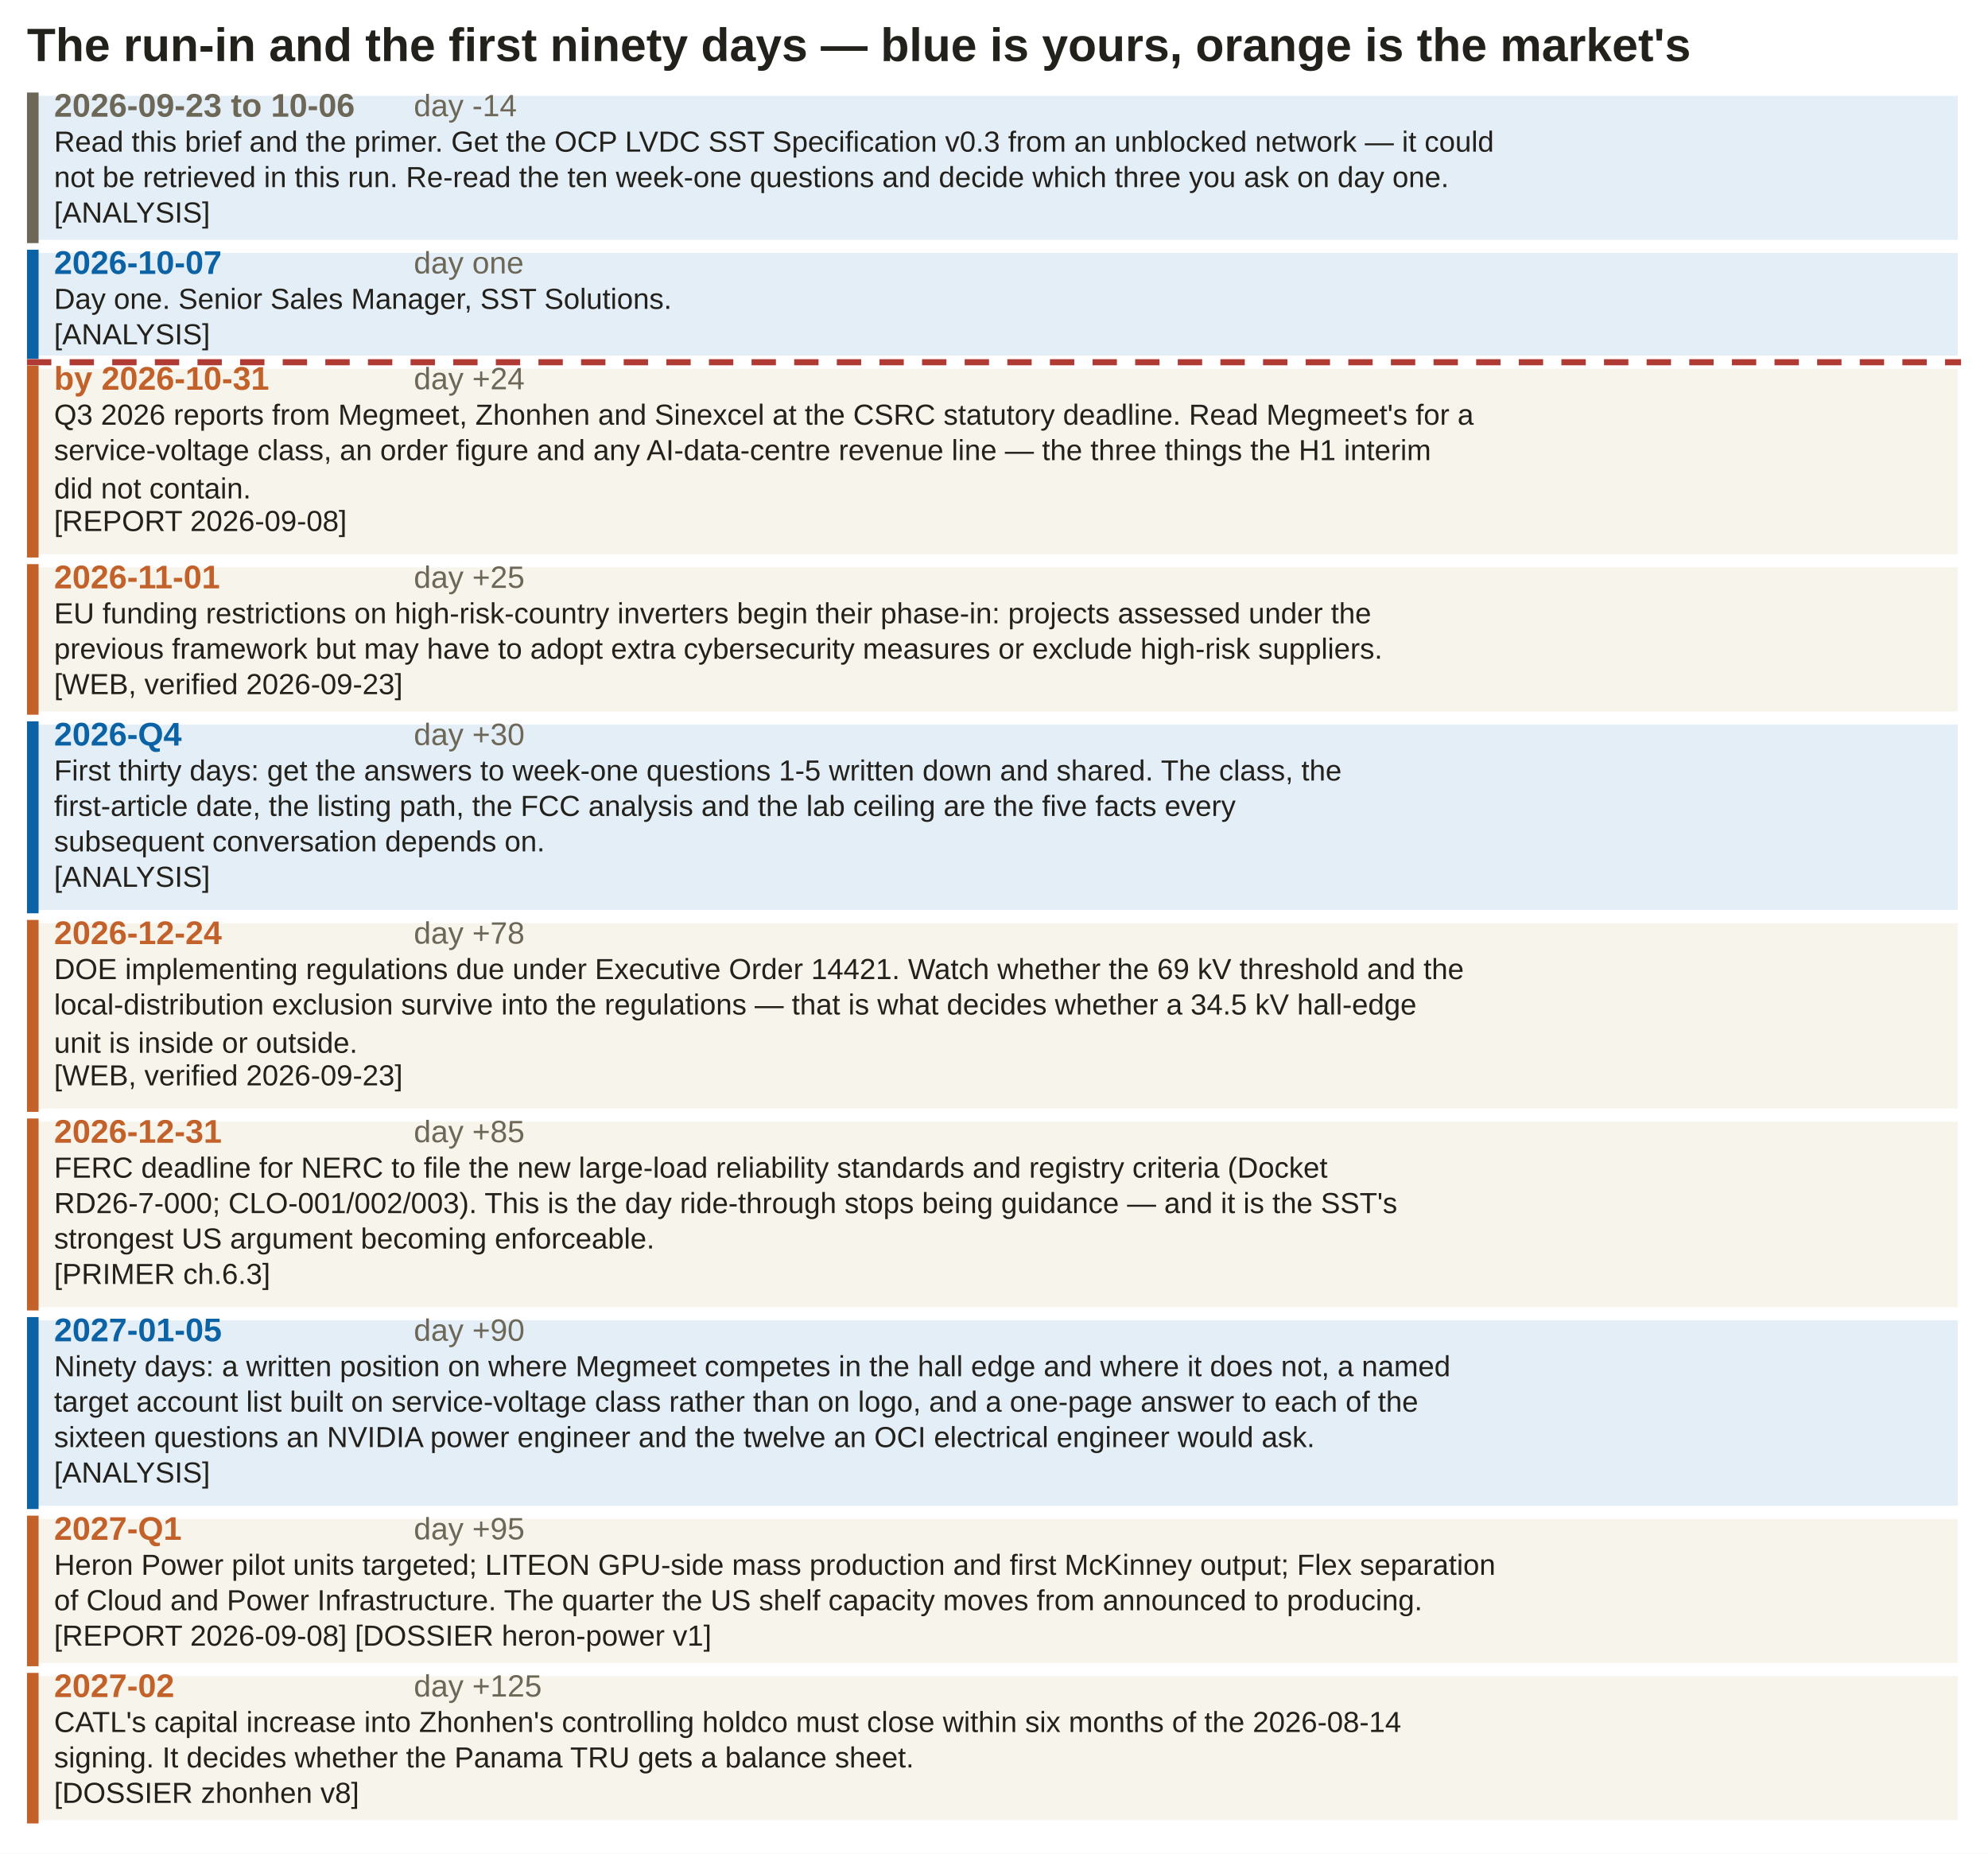
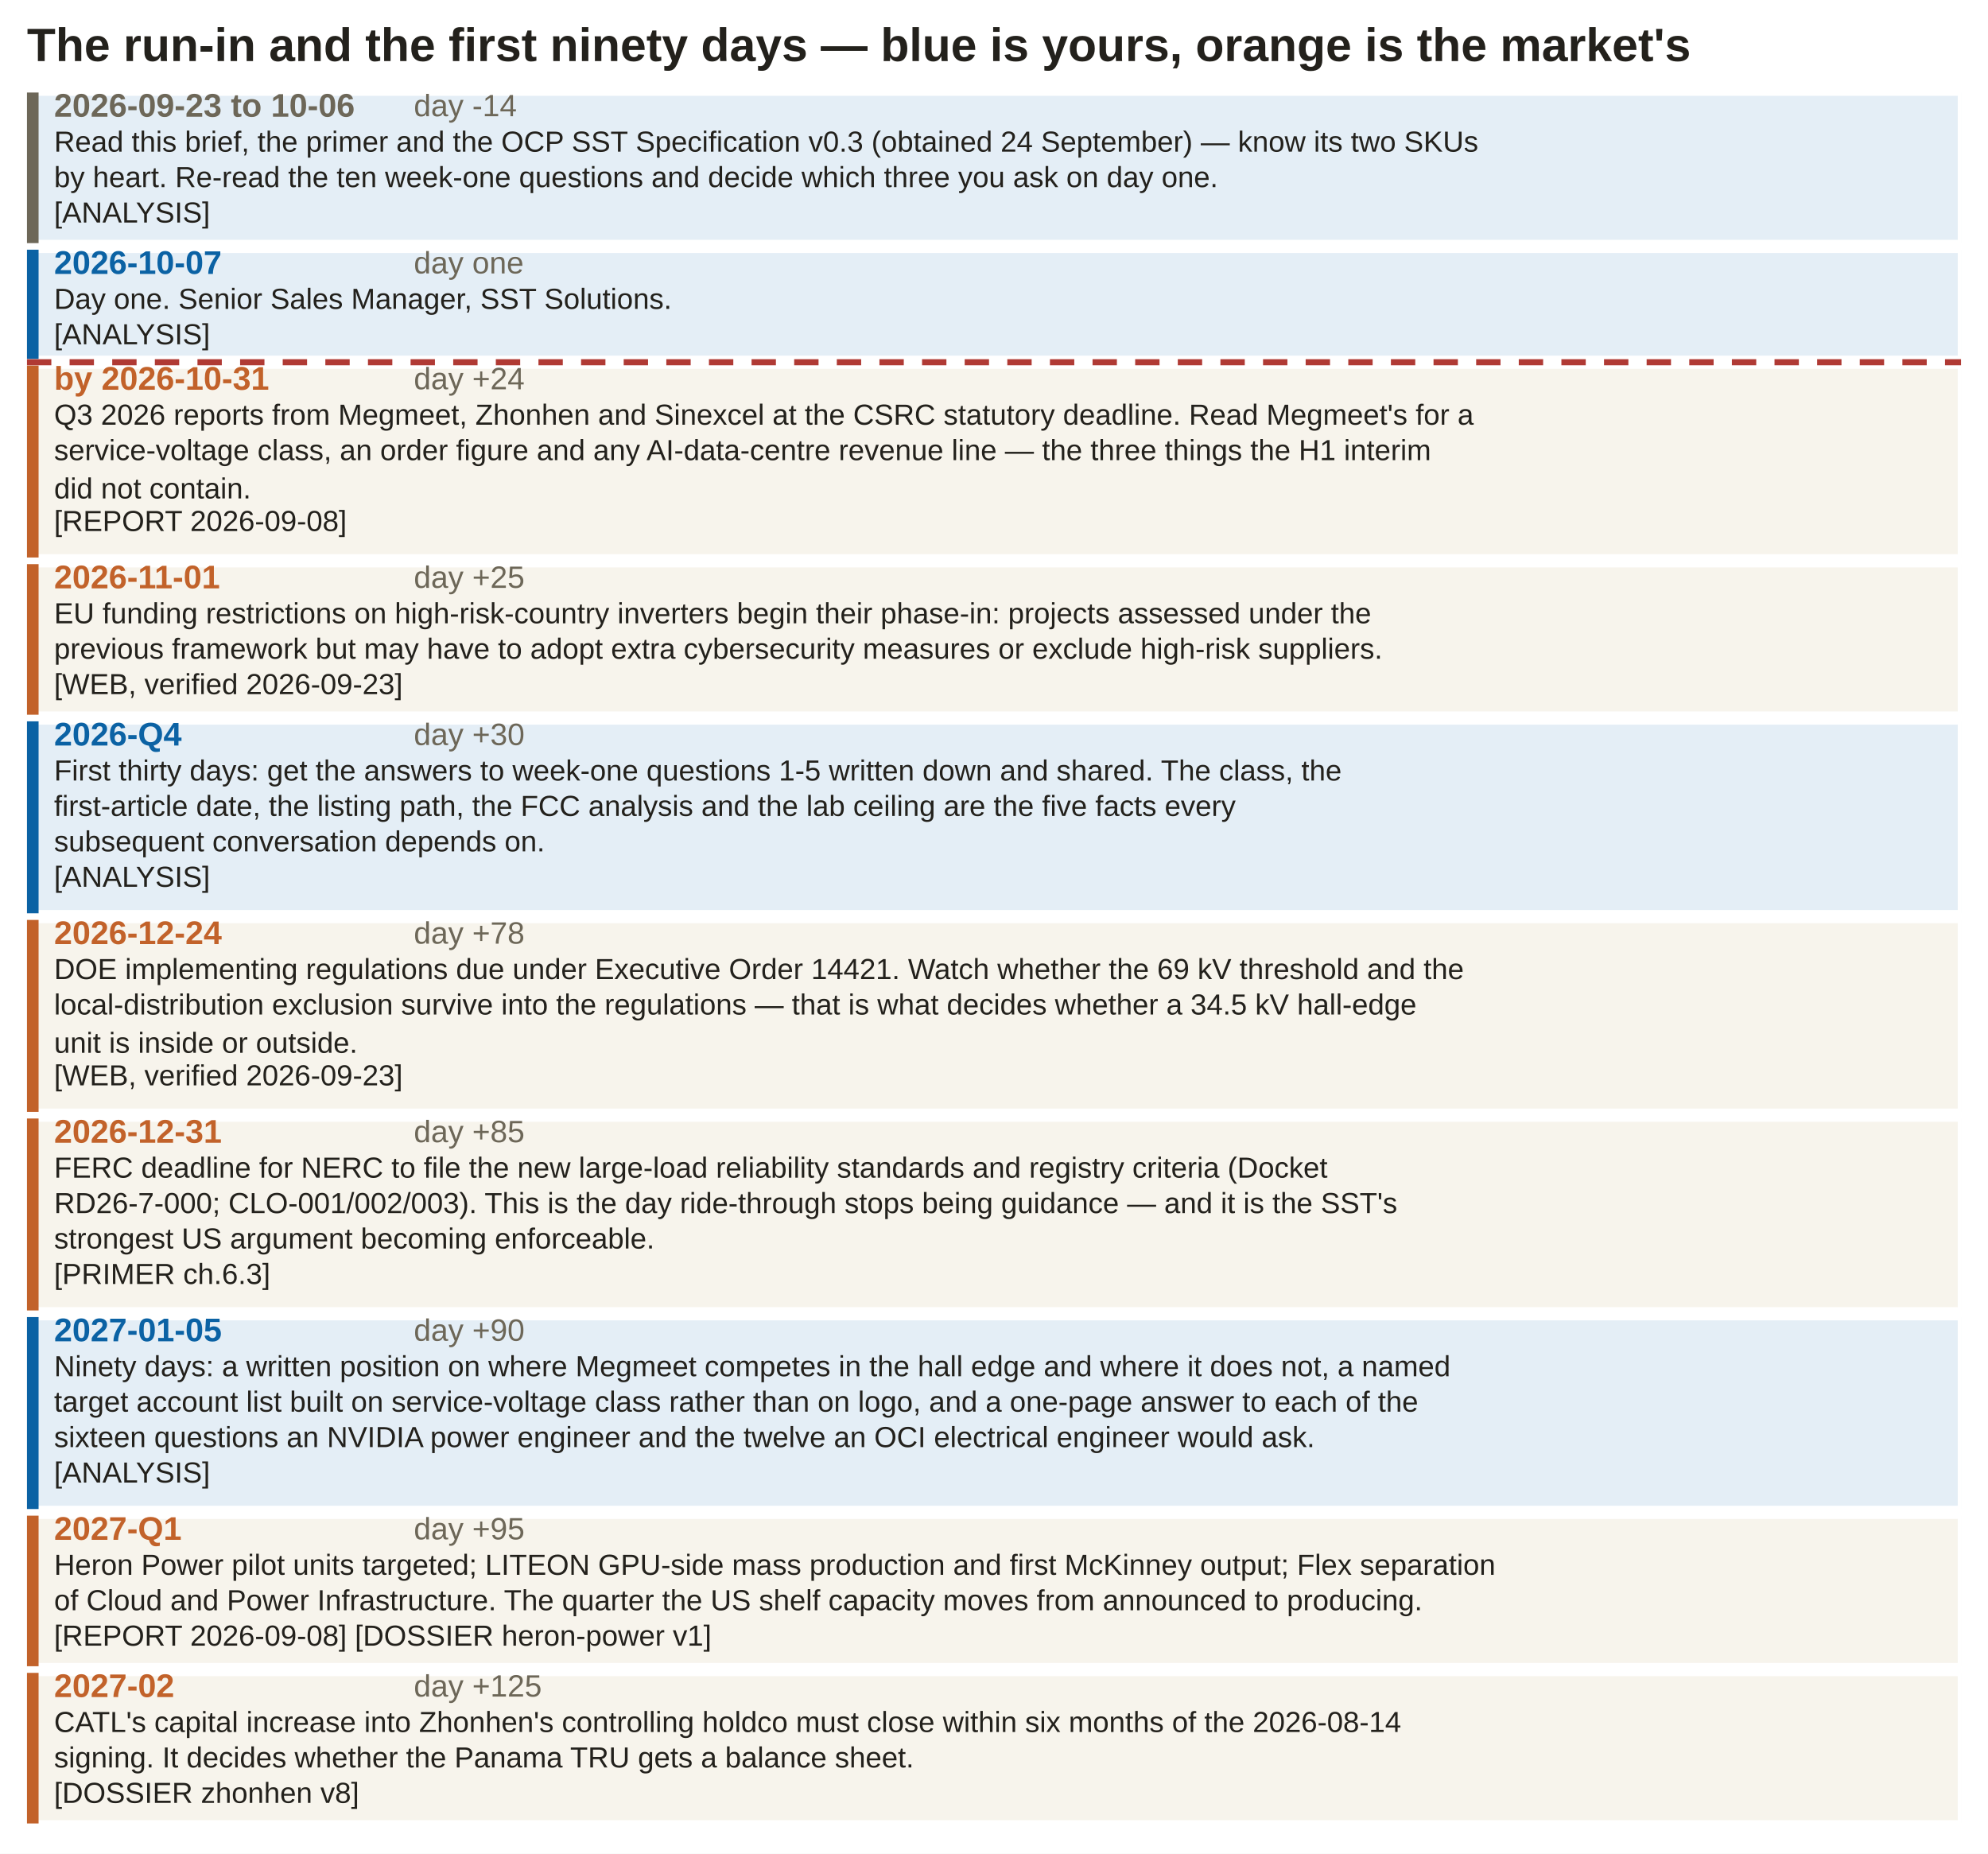
<svg xmlns="http://www.w3.org/2000/svg" width="424.44pt" height="395.694pt" viewBox="0 0 424.44 395.694" version="1.1">
  <defs>
    <style type="text/css">*{stroke-linejoin: round; stroke-linecap: butt}</style>
  </defs>
  <g id="figure_1">
    <g id="patch_1">
      <path d="M 0 395.694  L 424.44 395.694  L 424.44 0  L 0 0  z " style="fill: #ffffff" />
    </g>
    <g id="axes_1">
      <g id="patch_2">
        <path d="M 5.76 389.934  L 418.68 389.934  L 418.68 19.04  L 5.76 19.04  z " style="fill: #ffffff" />
      </g>
      <g id="matplotlib.axis_1" />
      <g id="matplotlib.axis_2" />
      <g id="patch_3">
-         <path d="M 5.76 51.891  L 418.68 51.891  L 418.68 19.747  L 5.76 19.747  z " clip-path="url(#p895dfa140a)" style="fill: #e4eef6; stroke: #ffffff; stroke-width: 1.4; stroke-linejoin: miter" />
+         <path d="M 5.76 51.891  L 418.68 51.891  L 418.68 19.747  L 5.76 19.747  z " clip-path="url(#pe700c38940)" style="fill: #e4eef6; stroke: #ffffff; stroke-width: 1.4; stroke-linejoin: miter" />
      </g>
      <g id="patch_4">
-         <path d="M 5.76 51.891  L 8.238 51.891  L 8.238 19.747  L 5.76 19.747  z " clip-path="url(#p895dfa140a)" style="fill: #6d6758" />
+         <path d="M 5.76 51.891  L 8.238 51.891  L 8.238 19.747  L 5.76 19.747  z " clip-path="url(#pe700c38940)" style="fill: #6d6758" />
      </g>
      <g id="patch_5">
-         <path d="M 5.76 76.617  L 418.68 76.617  L 418.68 53.304  L 5.76 53.304  z " clip-path="url(#p895dfa140a)" style="fill: #e4eef6; stroke: #ffffff; stroke-width: 1.4; stroke-linejoin: miter" />
+         <path d="M 5.76 76.617  L 418.68 76.617  L 418.68 53.304  L 5.76 53.304  z " clip-path="url(#pe700c38940)" style="fill: #e4eef6; stroke: #ffffff; stroke-width: 1.4; stroke-linejoin: miter" />
      </g>
      <g id="patch_6">
-         <path d="M 5.76 76.617  L 8.238 76.617  L 8.238 53.304  L 5.76 53.304  z " clip-path="url(#p895dfa140a)" style="fill: #0b62a4" />
+         <path d="M 5.76 76.617  L 8.238 76.617  L 8.238 53.304  L 5.76 53.304  z " clip-path="url(#pe700c38940)" style="fill: #0b62a4" />
      </g>
      <g id="patch_7">
-         <path d="M 5.76 119.005  L 418.68 119.005  L 418.68 78.03  L 5.76 78.03  z " clip-path="url(#p895dfa140a)" style="fill: #f7f4ec; stroke: #ffffff; stroke-width: 1.4; stroke-linejoin: miter" />
+         <path d="M 5.76 119.005  L 418.68 119.005  L 418.68 78.03  L 5.76 78.03  z " clip-path="url(#pe700c38940)" style="fill: #f7f4ec; stroke: #ffffff; stroke-width: 1.4; stroke-linejoin: miter" />
      </g>
      <g id="patch_8">
-         <path d="M 5.76 119.005  L 8.238 119.005  L 8.238 78.03  L 5.76 78.03  z " clip-path="url(#p895dfa140a)" style="fill: #c2622a" />
+         <path d="M 5.76 119.005  L 8.238 119.005  L 8.238 78.03  L 5.76 78.03  z " clip-path="url(#pe700c38940)" style="fill: #c2622a" />
      </g>
      <g id="patch_9">
-         <path d="M 5.76 152.562  L 418.68 152.562  L 418.68 120.418  L 5.76 120.418  z " clip-path="url(#p895dfa140a)" style="fill: #f7f4ec; stroke: #ffffff; stroke-width: 1.4; stroke-linejoin: miter" />
+         <path d="M 5.76 152.562  L 418.68 152.562  L 418.68 120.418  L 5.76 120.418  z " clip-path="url(#pe700c38940)" style="fill: #f7f4ec; stroke: #ffffff; stroke-width: 1.4; stroke-linejoin: miter" />
      </g>
      <g id="patch_10">
-         <path d="M 5.76 152.562  L 8.238 152.562  L 8.238 120.418  L 5.76 120.418  z " clip-path="url(#p895dfa140a)" style="fill: #c2622a" />
+         <path d="M 5.76 152.562  L 8.238 152.562  L 8.238 120.418  L 5.76 120.418  z " clip-path="url(#pe700c38940)" style="fill: #c2622a" />
      </g>
      <g id="patch_11">
-         <path d="M 5.76 194.95  L 418.68 194.95  L 418.68 153.975  L 5.76 153.975  z " clip-path="url(#p895dfa140a)" style="fill: #e4eef6; stroke: #ffffff; stroke-width: 1.4; stroke-linejoin: miter" />
+         <path d="M 5.76 194.95  L 418.68 194.95  L 418.68 153.975  L 5.76 153.975  z " clip-path="url(#pe700c38940)" style="fill: #e4eef6; stroke: #ffffff; stroke-width: 1.4; stroke-linejoin: miter" />
      </g>
      <g id="patch_12">
-         <path d="M 5.76 194.95  L 8.238 194.95  L 8.238 153.975  L 5.76 153.975  z " clip-path="url(#p895dfa140a)" style="fill: #0b62a4" />
+         <path d="M 5.76 194.95  L 8.238 194.95  L 8.238 153.975  L 5.76 153.975  z " clip-path="url(#pe700c38940)" style="fill: #0b62a4" />
      </g>
      <g id="patch_13">
-         <path d="M 5.76 237.338  L 418.68 237.338  L 418.68 196.363  L 5.76 196.363  z " clip-path="url(#p895dfa140a)" style="fill: #f7f4ec; stroke: #ffffff; stroke-width: 1.4; stroke-linejoin: miter" />
+         <path d="M 5.76 237.338  L 418.68 237.338  L 418.68 196.363  L 5.76 196.363  z " clip-path="url(#pe700c38940)" style="fill: #f7f4ec; stroke: #ffffff; stroke-width: 1.4; stroke-linejoin: miter" />
      </g>
      <g id="patch_14">
-         <path d="M 5.76 237.338  L 8.238 237.338  L 8.238 196.363  L 5.76 196.363  z " clip-path="url(#p895dfa140a)" style="fill: #c2622a" />
+         <path d="M 5.76 237.338  L 8.238 237.338  L 8.238 196.363  L 5.76 196.363  z " clip-path="url(#pe700c38940)" style="fill: #c2622a" />
      </g>
      <g id="patch_15">
-         <path d="M 5.76 279.725  L 418.68 279.725  L 418.68 238.751  L 5.76 238.751  z " clip-path="url(#p895dfa140a)" style="fill: #f7f4ec; stroke: #ffffff; stroke-width: 1.4; stroke-linejoin: miter" />
+         <path d="M 5.76 279.725  L 418.68 279.725  L 418.68 238.751  L 5.76 238.751  z " clip-path="url(#pe700c38940)" style="fill: #f7f4ec; stroke: #ffffff; stroke-width: 1.4; stroke-linejoin: miter" />
      </g>
      <g id="patch_16">
-         <path d="M 5.76 279.725  L 8.238 279.725  L 8.238 238.751  L 5.76 238.751  z " clip-path="url(#p895dfa140a)" style="fill: #c2622a" />
+         <path d="M 5.76 279.725  L 8.238 279.725  L 8.238 238.751  L 5.76 238.751  z " clip-path="url(#pe700c38940)" style="fill: #c2622a" />
      </g>
      <g id="patch_17">
-         <path d="M 5.76 322.113  L 418.68 322.113  L 418.68 281.138  L 5.76 281.138  z " clip-path="url(#p895dfa140a)" style="fill: #e4eef6; stroke: #ffffff; stroke-width: 1.4; stroke-linejoin: miter" />
+         <path d="M 5.76 322.113  L 418.68 322.113  L 418.68 281.138  L 5.76 281.138  z " clip-path="url(#pe700c38940)" style="fill: #e4eef6; stroke: #ffffff; stroke-width: 1.4; stroke-linejoin: miter" />
      </g>
      <g id="patch_18">
-         <path d="M 5.76 322.113  L 8.238 322.113  L 8.238 281.138  L 5.76 281.138  z " clip-path="url(#p895dfa140a)" style="fill: #0b62a4" />
+         <path d="M 5.76 322.113  L 8.238 322.113  L 8.238 281.138  L 5.76 281.138  z " clip-path="url(#pe700c38940)" style="fill: #0b62a4" />
      </g>
      <g id="patch_19">
-         <path d="M 5.76 355.67  L 418.68 355.67  L 418.68 323.526  L 5.76 323.526  z " clip-path="url(#p895dfa140a)" style="fill: #f7f4ec; stroke: #ffffff; stroke-width: 1.4; stroke-linejoin: miter" />
+         <path d="M 5.76 355.67  L 418.68 355.67  L 418.68 323.526  L 5.76 323.526  z " clip-path="url(#pe700c38940)" style="fill: #f7f4ec; stroke: #ffffff; stroke-width: 1.4; stroke-linejoin: miter" />
      </g>
      <g id="patch_20">
-         <path d="M 5.76 355.67  L 8.238 355.67  L 8.238 323.526  L 5.76 323.526  z " clip-path="url(#p895dfa140a)" style="fill: #c2622a" />
+         <path d="M 5.76 355.67  L 8.238 355.67  L 8.238 323.526  L 5.76 323.526  z " clip-path="url(#pe700c38940)" style="fill: #c2622a" />
      </g>
      <g id="patch_21">
-         <path d="M 5.76 389.227  L 418.68 389.227  L 418.68 357.083  L 5.76 357.083  z " clip-path="url(#p895dfa140a)" style="fill: #f7f4ec; stroke: #ffffff; stroke-width: 1.4; stroke-linejoin: miter" />
+         <path d="M 5.76 389.227  L 418.68 389.227  L 418.68 357.083  L 5.76 357.083  z " clip-path="url(#pe700c38940)" style="fill: #f7f4ec; stroke: #ffffff; stroke-width: 1.4; stroke-linejoin: miter" />
      </g>
      <g id="patch_22">
-         <path d="M 5.76 389.227  L 8.238 389.227  L 8.238 357.083  L 5.76 357.083  z " clip-path="url(#p895dfa140a)" style="fill: #c2622a" />
+         <path d="M 5.76 389.227  L 8.238 389.227  L 8.238 357.083  L 5.76 357.083  z " clip-path="url(#pe700c38940)" style="fill: #c2622a" />
      </g>
      <g id="text_1">
        <text style="font-weight: 700; font-size: 7px; font-family: 'Arial', 'Liberation Sans', 'DejaVu Sans', sans-serif; text-anchor: start; fill: #6d6758" x="11.541" y="24.914" transform="rotate(-0 11.54088 24.91397)">2026-09-23 to 10-06</text>
      </g>
      <g id="text_2">
        <text style="font-size: 6.6px; font-family: 'Arial', 'Liberation Sans', 'DejaVu Sans', sans-serif; text-anchor: start; fill: #6d6758" x="88.344" y="24.81" transform="rotate(-0 88.344 24.81045)">day -14</text>
      </g>
      <g id="text_3">
-         <text style="font-size: 6.2px; font-family: 'Arial', 'Liberation Sans', 'DejaVu Sans', sans-serif; fill: #23211c" transform="translate(11.54088 32.37333)">Read this brief and the primer. Get the OCP LVDC SST Specification v0.3 from an unblocked network — it could</text>
-         <text style="font-size: 6.2px; font-family: 'Arial', 'Liberation Sans', 'DejaVu Sans', sans-serif; fill: #23211c" transform="translate(11.54088 39.93746)">not be retrieved in this run. Re-read the ten week-one questions and decide which three you ask on day one.</text>
+         <text style="font-size: 6.2px; font-family: 'Arial', 'Liberation Sans', 'DejaVu Sans', sans-serif; fill: #23211c" transform="translate(11.54088 32.37333)">Read this brief, the primer and the OCP SST Specification v0.3 (obtained 24 September) — know its two SKUs</text>
+         <text style="font-size: 6.2px; font-family: 'Arial', 'Liberation Sans', 'DejaVu Sans', sans-serif; fill: #23211c" transform="translate(11.54088 39.93746)">by heart. Re-read the ten week-one questions and decide which three you ask on day one.</text>
        <text style="font-size: 6.2px; font-family: 'Arial', 'Liberation Sans', 'DejaVu Sans', sans-serif; fill: #23211c" transform="translate(11.54088 47.50158)">[ANALYSIS]</text>
      </g>
      <g id="text_4">
        <text style="font-weight: 700; font-size: 7px; font-family: 'Arial', 'Liberation Sans', 'DejaVu Sans', sans-serif; text-anchor: start; fill: #0b62a4" x="11.541" y="58.471" transform="rotate(-0 11.54088 58.471)">2026-10-07</text>
      </g>
      <g id="text_5">
        <text style="font-size: 6.6px; font-family: 'Arial', 'Liberation Sans', 'DejaVu Sans', sans-serif; text-anchor: start; fill: #6d6758" x="88.344" y="58.367" transform="rotate(-0 88.344 58.36749)">day one</text>
      </g>
      <g id="text_6">
        <text style="font-size: 6.2px; font-family: 'Arial', 'Liberation Sans', 'DejaVu Sans', sans-serif; fill: #23211c" transform="translate(11.54088 65.93037)">Day one. Senior Sales Manager, SST Solutions.</text>
        <text style="font-size: 6.2px; font-family: 'Arial', 'Liberation Sans', 'DejaVu Sans', sans-serif; fill: #23211c" transform="translate(11.54088 73.4945)">[ANALYSIS]</text>
      </g>
      <g id="text_7">
        <text style="font-weight: 700; font-size: 7px; font-family: 'Arial', 'Liberation Sans', 'DejaVu Sans', sans-serif; text-anchor: start; fill: #c2622a" x="11.541" y="83.197" transform="rotate(-0 11.54088 83.19724)">by 2026-10-31</text>
      </g>
      <g id="text_8">
        <text style="font-size: 6.6px; font-family: 'Arial', 'Liberation Sans', 'DejaVu Sans', sans-serif; text-anchor: start; fill: #6d6758" x="88.344" y="83.094" transform="rotate(-0 88.344 83.09373)">day +24</text>
      </g>
      <g id="text_9">
        <text style="font-size: 6.2px; font-family: 'Arial', 'Liberation Sans', 'DejaVu Sans', sans-serif; fill: #23211c" transform="translate(11.54088 90.65662)">Q3 2026 reports from Megmeet, Zhonhen and Sinexcel at the CSRC statutory deadline. Read Megmeet's for a</text>
        <text style="font-size: 6.2px; font-family: 'Arial', 'Liberation Sans', 'DejaVu Sans', sans-serif; fill: #23211c" transform="translate(11.54088 98.22074)">service-voltage class, an order figure and any AI-data-centre revenue line — the three things the H1 interim</text>
        <text style="font-size: 6.2px; font-family: 'Arial', 'Liberation Sans', 'DejaVu Sans', sans-serif; fill: #23211c" transform="translate(11.54088 106.3976)">did not contain.</text>
        <text style="font-size: 6.2px; font-family: 'Arial', 'Liberation Sans', 'DejaVu Sans', sans-serif; fill: #23211c" transform="translate(11.54088 113.349)">[REPORT 2026-09-08]</text>
      </g>
      <g id="text_10">
        <text style="font-weight: 700; font-size: 7px; font-family: 'Arial', 'Liberation Sans', 'DejaVu Sans', sans-serif; text-anchor: start; fill: #c2622a" x="11.541" y="125.585" transform="rotate(-0 11.54088 125.5851)">2026-11-01</text>
      </g>
      <g id="text_11">
        <text style="font-size: 6.6px; font-family: 'Arial', 'Liberation Sans', 'DejaVu Sans', sans-serif; text-anchor: start; fill: #6d6758" x="88.344" y="125.482" transform="rotate(-0 88.344 125.4816)">day +25</text>
      </g>
      <g id="text_12">
        <text style="font-size: 6.2px; font-family: 'Arial', 'Liberation Sans', 'DejaVu Sans', sans-serif; fill: #23211c" transform="translate(11.54088 133.0445)">EU funding restrictions on high-risk-country inverters begin their phase-in: projects assessed under the</text>
        <text style="font-size: 6.2px; font-family: 'Arial', 'Liberation Sans', 'DejaVu Sans', sans-serif; fill: #23211c" transform="translate(11.54088 140.6086)">previous framework but may have to adopt extra cybersecurity measures or exclude high-risk suppliers.</text>
        <text style="font-size: 6.2px; font-family: 'Arial', 'Liberation Sans', 'DejaVu Sans', sans-serif; fill: #23211c" transform="translate(11.54088 148.1727)">[WEB, verified 2026-09-23]</text>
      </g>
      <g id="text_13">
        <text style="font-weight: 700; font-size: 7px; font-family: 'Arial', 'Liberation Sans', 'DejaVu Sans', sans-serif; text-anchor: start; fill: #0b62a4" x="11.541" y="159.142" transform="rotate(-0 11.54088 159.1421)">2026-Q4</text>
      </g>
      <g id="text_14">
        <text style="font-size: 6.6px; font-family: 'Arial', 'Liberation Sans', 'DejaVu Sans', sans-serif; text-anchor: start; fill: #6d6758" x="88.344" y="159.039" transform="rotate(-0 88.344 159.0386)">day +30</text>
      </g>
      <g id="text_15">
        <text style="font-size: 6.2px; font-family: 'Arial', 'Liberation Sans', 'DejaVu Sans', sans-serif; fill: #23211c" transform="translate(11.54088 166.6015)">First thirty days: get the answers to week-one questions 1-5 written down and shared. The class, the</text>
        <text style="font-size: 6.2px; font-family: 'Arial', 'Liberation Sans', 'DejaVu Sans', sans-serif; fill: #23211c" transform="translate(11.54088 174.1656)">first-article date, the listing path, the FCC analysis and the lab ceiling are the five facts every</text>
        <text style="font-size: 6.2px; font-family: 'Arial', 'Liberation Sans', 'DejaVu Sans', sans-serif; fill: #23211c" transform="translate(11.54088 181.7297)">subsequent conversation depends on.</text>
        <text style="font-size: 6.2px; font-family: 'Arial', 'Liberation Sans', 'DejaVu Sans', sans-serif; fill: #23211c" transform="translate(11.54088 189.2939)">[ANALYSIS]</text>
      </g>
      <g id="text_16">
        <text style="font-weight: 700; font-size: 7px; font-family: 'Arial', 'Liberation Sans', 'DejaVu Sans', sans-serif; text-anchor: start; fill: #c2622a" x="11.541" y="201.53" transform="rotate(-0 11.54088 201.53)">2026-12-24</text>
      </g>
      <g id="text_17">
        <text style="font-size: 6.6px; font-family: 'Arial', 'Liberation Sans', 'DejaVu Sans', sans-serif; text-anchor: start; fill: #6d6758" x="88.344" y="201.426" transform="rotate(-0 88.344 201.4264)">day +78</text>
      </g>
      <g id="text_18">
        <text style="font-size: 6.2px; font-family: 'Arial', 'Liberation Sans', 'DejaVu Sans', sans-serif; fill: #23211c" transform="translate(11.54088 208.9893)">DOE implementing regulations due under Executive Order 14421. Watch whether the 69 kV threshold and the</text>
        <text style="font-size: 6.2px; font-family: 'Arial', 'Liberation Sans', 'DejaVu Sans', sans-serif; fill: #23211c" transform="translate(11.54088 216.5535)">local-distribution exclusion survive into the regulations — that is what decides whether a 34.5 kV hall-edge</text>
        <text style="font-size: 6.2px; font-family: 'Arial', 'Liberation Sans', 'DejaVu Sans', sans-serif; fill: #23211c" transform="translate(11.54088 224.7303)">unit is inside or outside.</text>
        <text style="font-size: 6.2px; font-family: 'Arial', 'Liberation Sans', 'DejaVu Sans', sans-serif; fill: #23211c" transform="translate(11.54088 231.6817)">[WEB, verified 2026-09-23]</text>
      </g>
      <g id="text_19">
        <text style="font-weight: 700; font-size: 7px; font-family: 'Arial', 'Liberation Sans', 'DejaVu Sans', sans-serif; text-anchor: start; fill: #c2622a" x="11.541" y="243.918" transform="rotate(-0 11.54088 243.9178)">2026-12-31</text>
      </g>
      <g id="text_20">
        <text style="font-size: 6.6px; font-family: 'Arial', 'Liberation Sans', 'DejaVu Sans', sans-serif; text-anchor: start; fill: #6d6758" x="88.344" y="243.814" transform="rotate(-0 88.344 243.8143)">day +85</text>
      </g>
      <g id="text_21">
        <text style="font-size: 6.2px; font-family: 'Arial', 'Liberation Sans', 'DejaVu Sans', sans-serif; fill: #23211c" transform="translate(11.54088 251.3772)">FERC deadline for NERC to file the new large-load reliability standards and registry criteria (Docket</text>
        <text style="font-size: 6.2px; font-family: 'Arial', 'Liberation Sans', 'DejaVu Sans', sans-serif; fill: #23211c" transform="translate(11.54088 258.9413)">RD26-7-000; CLO-001/002/003). This is the day ride-through stops being guidance — and it is the SST's</text>
        <text style="font-size: 6.2px; font-family: 'Arial', 'Liberation Sans', 'DejaVu Sans', sans-serif; fill: #23211c" transform="translate(11.54088 266.5054)">strongest US argument becoming enforceable.</text>
        <text style="font-size: 6.2px; font-family: 'Arial', 'Liberation Sans', 'DejaVu Sans', sans-serif; fill: #23211c" transform="translate(11.54088 274.0695)">[PRIMER ch.6.3]</text>
      </g>
      <g id="text_22">
        <text style="font-weight: 700; font-size: 7px; font-family: 'Arial', 'Liberation Sans', 'DejaVu Sans', sans-serif; text-anchor: start; fill: #0b62a4" x="11.541" y="286.306" transform="rotate(-0 11.54088 286.3056)">2027-01-05</text>
      </g>
      <g id="text_23">
        <text style="font-size: 6.6px; font-family: 'Arial', 'Liberation Sans', 'DejaVu Sans', sans-serif; text-anchor: start; fill: #6d6758" x="88.344" y="286.202" transform="rotate(-0 88.344 286.2021)">day +90</text>
      </g>
      <g id="text_24">
        <text style="font-size: 6.2px; font-family: 'Arial', 'Liberation Sans', 'DejaVu Sans', sans-serif; fill: #23211c" transform="translate(11.54088 293.765)">Ninety days: a written position on where Megmeet competes in the hall edge and where it does not, a named</text>
        <text style="font-size: 6.2px; font-family: 'Arial', 'Liberation Sans', 'DejaVu Sans', sans-serif; fill: #23211c" transform="translate(11.54088 301.3291)">target account list built on service-voltage class rather than on logo, and a one-page answer to each of the</text>
        <text style="font-size: 6.2px; font-family: 'Arial', 'Liberation Sans', 'DejaVu Sans', sans-serif; fill: #23211c" transform="translate(11.54088 308.8933)">sixteen questions an NVIDIA power engineer and the twelve an OCI electrical engineer would ask.</text>
        <text style="font-size: 6.2px; font-family: 'Arial', 'Liberation Sans', 'DejaVu Sans', sans-serif; fill: #23211c" transform="translate(11.54088 316.4574)">[ANALYSIS]</text>
      </g>
      <g id="text_25">
        <text style="font-weight: 700; font-size: 7px; font-family: 'Arial', 'Liberation Sans', 'DejaVu Sans', sans-serif; text-anchor: start; fill: #c2622a" x="11.541" y="328.693" transform="rotate(-0 11.54088 328.6935)">2027-Q1</text>
      </g>
      <g id="text_26">
        <text style="font-size: 6.6px; font-family: 'Arial', 'Liberation Sans', 'DejaVu Sans', sans-serif; text-anchor: start; fill: #6d6758" x="88.344" y="328.59" transform="rotate(-0 88.344 328.59)">day +95</text>
      </g>
      <g id="text_27">
        <text style="font-size: 6.2px; font-family: 'Arial', 'Liberation Sans', 'DejaVu Sans', sans-serif; fill: #23211c" transform="translate(11.54088 336.1529)">Heron Power pilot units targeted; LITEON GPU-side mass production and first McKinney output; Flex separation</text>
        <text style="font-size: 6.2px; font-family: 'Arial', 'Liberation Sans', 'DejaVu Sans', sans-serif; fill: #23211c" transform="translate(11.54088 343.717)">of Cloud and Power Infrastructure. The quarter the US shelf capacity moves from announced to producing.</text>
        <text style="font-size: 6.2px; font-family: 'Arial', 'Liberation Sans', 'DejaVu Sans', sans-serif; fill: #23211c" transform="translate(11.54088 351.2811)">[REPORT 2026-09-08]   [DOSSIER heron-power v1]</text>
      </g>
      <g id="text_28">
        <text style="font-weight: 700; font-size: 7px; font-family: 'Arial', 'Liberation Sans', 'DejaVu Sans', sans-serif; text-anchor: start; fill: #c2622a" x="11.541" y="362.251" transform="rotate(-0 11.54088 362.2505)">2027-02</text>
      </g>
      <g id="text_29">
        <text style="font-size: 6.6px; font-family: 'Arial', 'Liberation Sans', 'DejaVu Sans', sans-serif; text-anchor: start; fill: #6d6758" x="88.344" y="362.147" transform="rotate(-0 88.344 362.147)">day +125</text>
      </g>
      <g id="text_30">
        <text style="font-size: 6.2px; font-family: 'Arial', 'Liberation Sans', 'DejaVu Sans', sans-serif; fill: #23211c" transform="translate(11.54088 369.7099)">CATL's capital increase into Zhonhen's controlling holdco must close within six months of the 2026-08-14</text>
        <text style="font-size: 6.2px; font-family: 'Arial', 'Liberation Sans', 'DejaVu Sans', sans-serif; fill: #23211c" transform="translate(11.54088 377.274)">signing. It decides whether the Panama TRU gets a balance sheet.</text>
        <text style="font-size: 6.2px; font-family: 'Arial', 'Liberation Sans', 'DejaVu Sans', sans-serif; fill: #23211c" transform="translate(11.54088 384.8381)">[DOSSIER zhonhen v8]</text>
      </g>
      <g id="text_31">
        <text style="font-weight: 700; font-size: 10px; font-family: 'Arial', 'Liberation Sans', 'DejaVu Sans', sans-serif; text-anchor: start; fill: #23211c" x="5.76" y="13.04" transform="rotate(-0 5.76 13.04027)">The run-in and the first ninety days — blue is yours, orange is the market's</text>
      </g>
      <g id="line2d_1">
-         <path d="M 5.76 77.324  L 418.68 77.324  " clip-path="url(#p895dfa140a)" style="fill: none; stroke-dasharray: 5.2,3.9; stroke-dashoffset: 0; stroke: #b03a34; stroke-width: 1.3" />
+         <path d="M 5.76 77.324  L 418.68 77.324  " clip-path="url(#pe700c38940)" style="fill: none; stroke-dasharray: 5.2,3.9; stroke-dashoffset: 0; stroke: #b03a34; stroke-width: 1.3" />
      </g>
    </g>
  </g>
  <defs>
-     <clipPath id="p895dfa140a">
+     <clipPath id="pe700c38940">
      <rect x="5.76" y="19.04" width="412.92" height="370.894" />
    </clipPath>
  </defs>
</svg>
